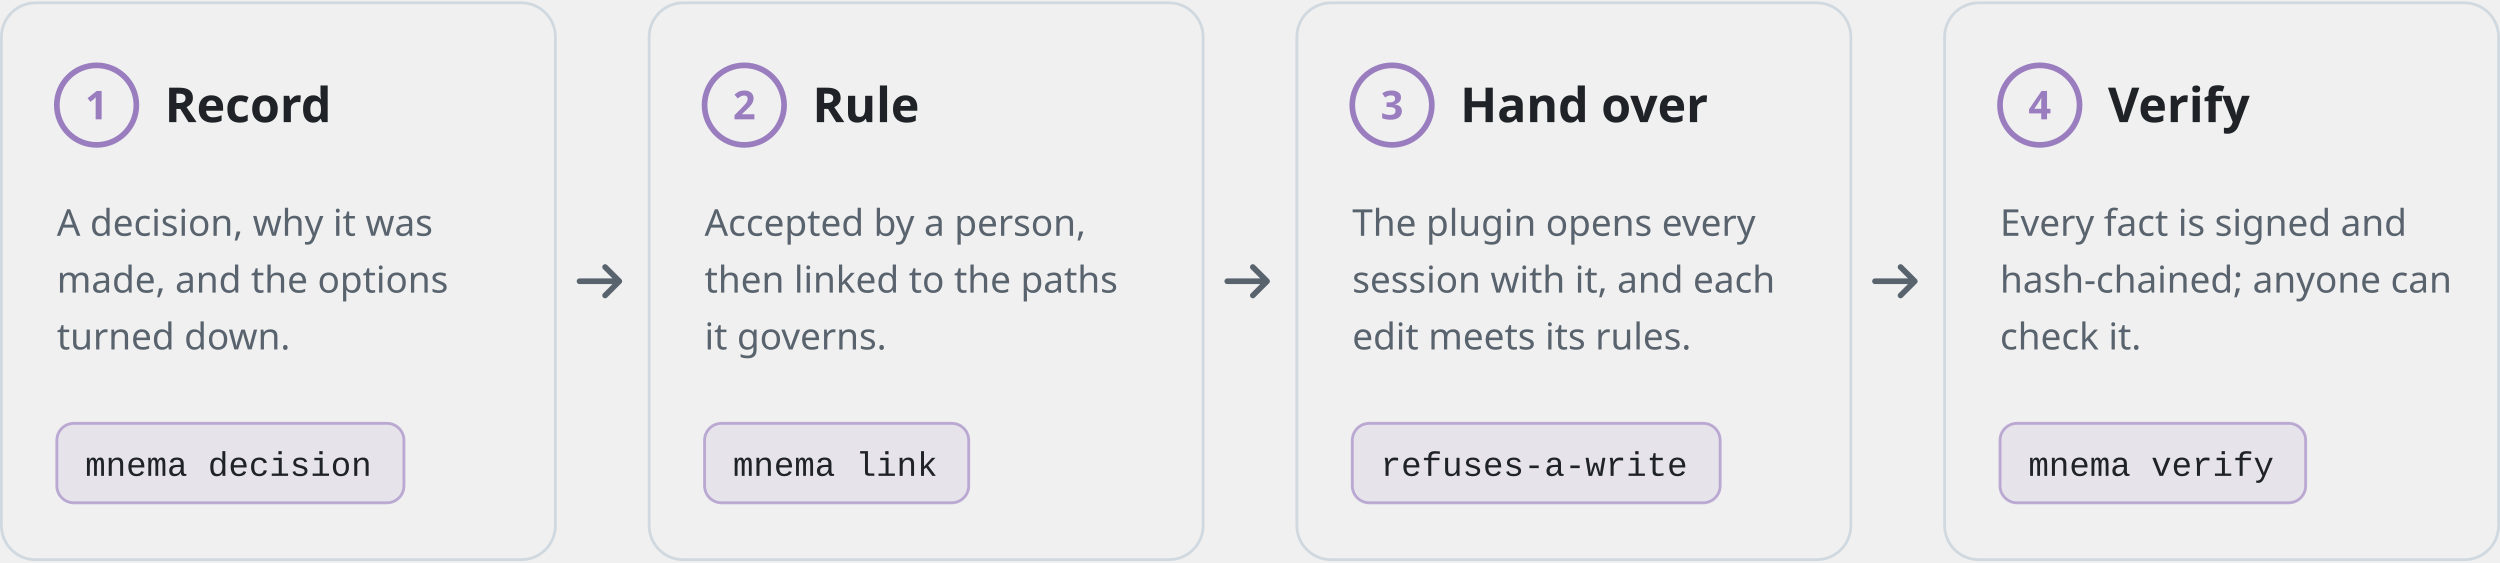
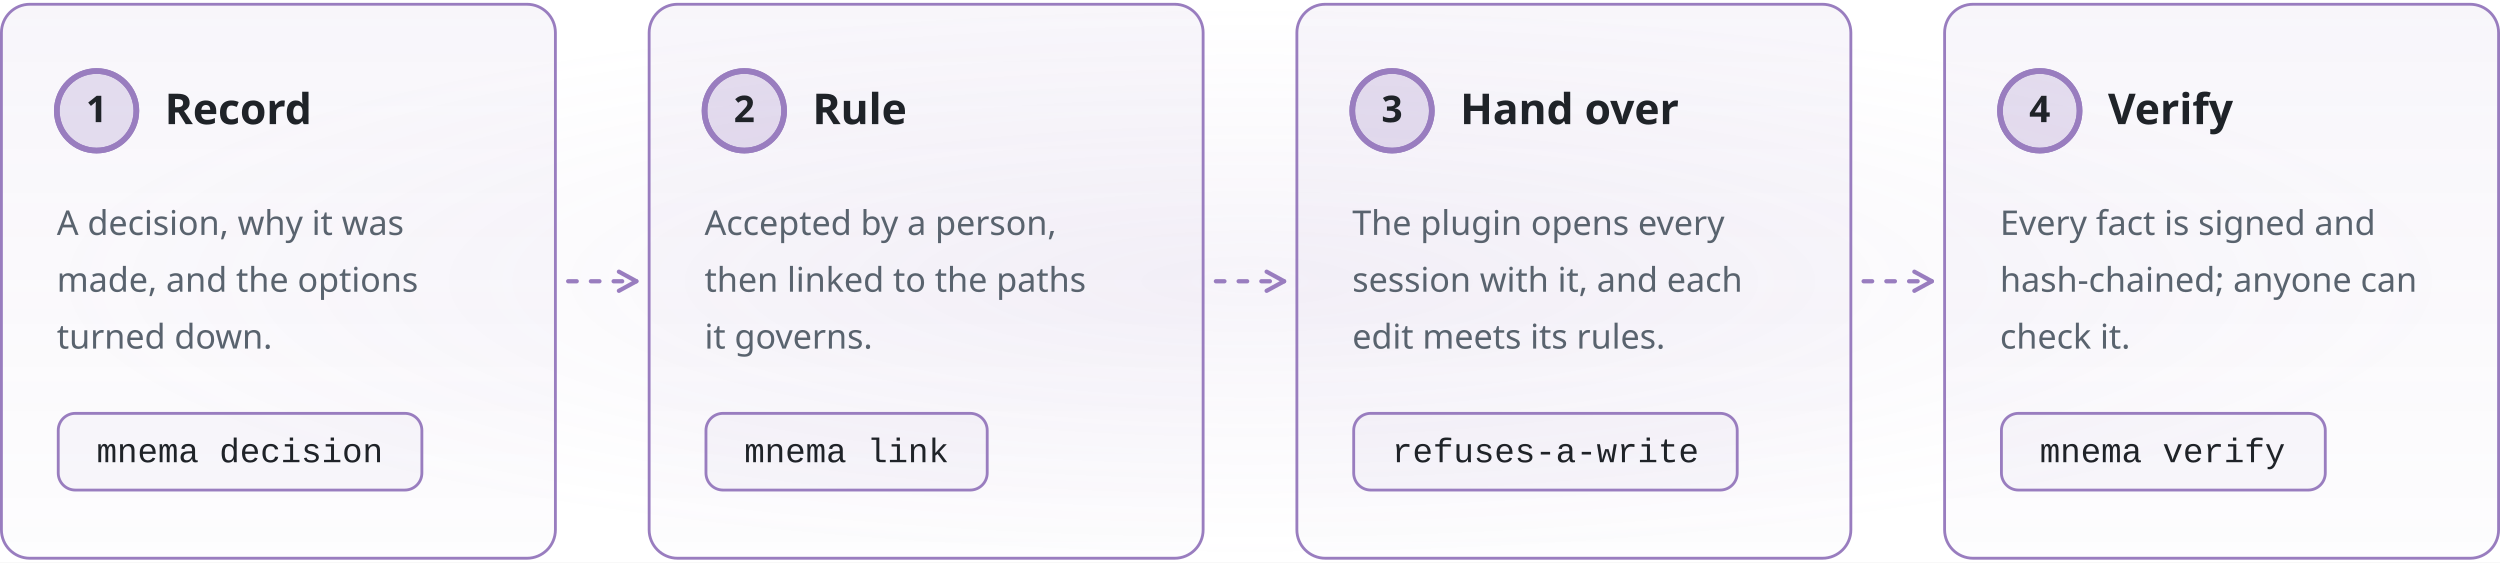
<svg xmlns="http://www.w3.org/2000/svg" width="880" height="198" viewBox="0 0 880 198" role="img" aria-label="How mnema works: record, rule, hand over, verify">
-   <rect x="0.5" y="1" width="195" height="196" rx="12" fill="none" stroke="#d1d9e0" />
-   <circle cx="34" cy="37" r="14" fill="none" stroke="#997dbf" stroke-width="2" />
-   <text x="34" y="42" font-family="-apple-system,BlinkMacSystemFont,'Segoe UI','Noto Sans',Helvetica,Arial,sans-serif" font-size="14" font-weight="700" fill="#997dbf" text-anchor="middle">1</text>
-   <text x="58" y="43" font-family="-apple-system,BlinkMacSystemFont,'Segoe UI','Noto Sans',Helvetica,Arial,sans-serif" font-size="17" font-weight="600" fill="#1f2328">Record</text>
-   <text x="20" y="83" font-family="-apple-system,BlinkMacSystemFont,'Segoe UI','Noto Sans',Helvetica,Arial,sans-serif" font-size="13" fill="#59636e">A decision, why it was</text>
-   <text x="20" y="103" font-family="-apple-system,BlinkMacSystemFont,'Segoe UI','Noto Sans',Helvetica,Arial,sans-serif" font-size="13" fill="#59636e">made, and the options</text>
-   <text x="20" y="123" font-family="-apple-system,BlinkMacSystemFont,'Segoe UI','Noto Sans',Helvetica,Arial,sans-serif" font-size="13" fill="#59636e">turned down.</text>
-   <rect x="20" y="149" width="122.2" height="28" rx="6" fill="#997dbf" fill-opacity="0.12" stroke="#997dbf" stroke-opacity="0.6" />
-   <text x="30" y="167.5" font-family="ui-monospace,SFMono-Regular,'SF Mono',Menlo,Consolas,'Liberation Mono',monospace" font-size="12" fill="#1f2328">mnema decision</text>
-   <path d="M204 99H218M213 94L218 99L213 104" fill="none" stroke="#59636e" stroke-width="2" stroke-linecap="round" stroke-linejoin="round" />
-   <rect x="228.5" y="1" width="195" height="196" rx="12" fill="none" stroke="#d1d9e0" />
-   <circle cx="262" cy="37" r="14" fill="none" stroke="#997dbf" stroke-width="2" />
-   <text x="262" y="42" font-family="-apple-system,BlinkMacSystemFont,'Segoe UI','Noto Sans',Helvetica,Arial,sans-serif" font-size="14" font-weight="700" fill="#997dbf" text-anchor="middle">2</text>
-   <text x="286" y="43" font-family="-apple-system,BlinkMacSystemFont,'Segoe UI','Noto Sans',Helvetica,Arial,sans-serif" font-size="17" font-weight="600" fill="#1f2328">Rule</text>
-   <text x="248" y="83" font-family="-apple-system,BlinkMacSystemFont,'Segoe UI','Noto Sans',Helvetica,Arial,sans-serif" font-size="13" fill="#59636e">Accepted by a person,</text>
-   <text x="248" y="103" font-family="-apple-system,BlinkMacSystemFont,'Segoe UI','Noto Sans',Helvetica,Arial,sans-serif" font-size="13" fill="#59636e">then linked to the paths</text>
-   <text x="248" y="123" font-family="-apple-system,BlinkMacSystemFont,'Segoe UI','Noto Sans',Helvetica,Arial,sans-serif" font-size="13" fill="#59636e">it governs.</text>
-   <rect x="248" y="149" width="93" height="28" rx="6" fill="#997dbf" fill-opacity="0.12" stroke="#997dbf" stroke-opacity="0.6" />
-   <text x="258" y="167.5" font-family="ui-monospace,SFMono-Regular,'SF Mono',Menlo,Consolas,'Liberation Mono',monospace" font-size="12" fill="#1f2328">mnema link</text>
-   <path d="M432 99H446M441 94L446 99L441 104" fill="none" stroke="#59636e" stroke-width="2" stroke-linecap="round" stroke-linejoin="round" />
-   <rect x="456.5" y="1" width="195" height="196" rx="12" fill="none" stroke="#d1d9e0" />
-   <circle cx="490" cy="37" r="14" fill="none" stroke="#997dbf" stroke-width="2" />
-   <text x="490" y="42" font-family="-apple-system,BlinkMacSystemFont,'Segoe UI','Noto Sans',Helvetica,Arial,sans-serif" font-size="14" font-weight="700" fill="#997dbf" text-anchor="middle">3</text>
-   <text x="514" y="43" font-family="-apple-system,BlinkMacSystemFont,'Segoe UI','Noto Sans',Helvetica,Arial,sans-serif" font-size="17" font-weight="600" fill="#1f2328">Hand over</text>
-   <text x="476" y="83" font-family="-apple-system,BlinkMacSystemFont,'Segoe UI','Noto Sans',Helvetica,Arial,sans-serif" font-size="13" fill="#59636e">The plugin opens every</text>
-   <text x="476" y="103" font-family="-apple-system,BlinkMacSystemFont,'Segoe UI','Noto Sans',Helvetica,Arial,sans-serif" font-size="13" fill="#59636e">session with it, and each</text>
-   <text x="476" y="123" font-family="-apple-system,BlinkMacSystemFont,'Segoe UI','Noto Sans',Helvetica,Arial,sans-serif" font-size="13" fill="#59636e">edit meets its rules.</text>
-   <rect x="476" y="149" width="129.5" height="28" rx="6" fill="#997dbf" fill-opacity="0.12" stroke="#997dbf" stroke-opacity="0.6" />
-   <text x="486" y="167.5" font-family="ui-monospace,SFMono-Regular,'SF Mono',Menlo,Consolas,'Liberation Mono',monospace" font-size="12" fill="#1f2328">refuses-a-write</text>
-   <path d="M660 99H674M669 94L674 99L669 104" fill="none" stroke="#59636e" stroke-width="2" stroke-linecap="round" stroke-linejoin="round" />
-   <rect x="684.5" y="1" width="195" height="196" rx="12" fill="none" stroke="#d1d9e0" />
-   <circle cx="718" cy="37" r="14" fill="none" stroke="#997dbf" stroke-width="2" />
-   <text x="718" y="42" font-family="-apple-system,BlinkMacSystemFont,'Segoe UI','Noto Sans',Helvetica,Arial,sans-serif" font-size="14" font-weight="700" fill="#997dbf" text-anchor="middle">4</text>
-   <text x="742" y="43" font-family="-apple-system,BlinkMacSystemFont,'Segoe UI','Noto Sans',Helvetica,Arial,sans-serif" font-size="17" font-weight="600" fill="#1f2328">Verify</text>
-   <text x="704" y="83" font-family="-apple-system,BlinkMacSystemFont,'Segoe UI','Noto Sans',Helvetica,Arial,sans-serif" font-size="13" fill="#59636e">Every fact is signed and</text>
-   <text x="704" y="103" font-family="-apple-system,BlinkMacSystemFont,'Segoe UI','Noto Sans',Helvetica,Arial,sans-serif" font-size="13" fill="#59636e">hash-chained; anyone can</text>
-   <text x="704" y="123" font-family="-apple-system,BlinkMacSystemFont,'Segoe UI','Noto Sans',Helvetica,Arial,sans-serif" font-size="13" fill="#59636e">check it.</text>
-   <rect x="704" y="149" width="107.6" height="28" rx="6" fill="#997dbf" fill-opacity="0.12" stroke="#997dbf" stroke-opacity="0.6" />
-   <text x="714" y="167.5" font-family="ui-monospace,SFMono-Regular,'SF Mono',Menlo,Consolas,'Liberation Mono',monospace" font-size="12" fill="#1f2328">mnema verify</text>
+   <style>
+ .a{animation-duration:9s;animation-iteration-count:infinite;animation-timing-function:ease-in-out}
+ @keyframes k0{0%{opacity:0}3.89%{opacity:0}5.56%{opacity:1}11.11%{opacity:0}100%{opacity:0}}
+ @keyframes k1{0%{opacity:0}4.44%{opacity:0}6.11%{opacity:1}12.78%{opacity:0}100%{opacity:0}}
+ @keyframes k2{0%{opacity:0}4.44%{opacity:0}7.78%{opacity:1}88.89%{opacity:1}92.22%{opacity:0}100%{opacity:0}}
+ @keyframes k3{0%{transform:translate(200px,99px)}16.67%{transform:translate(200px,99px)}24.44%{transform:translate(224px,99px)}25.56%{transform:translate(224px,99px)}26.67%{transform:translate(200px,99px)}100%{transform:translate(200px,99px)}}
+ @keyframes k4{0%{opacity:0}16.67%{opacity:0}18%{opacity:1}23.11%{opacity:1}25%{opacity:0}100%{opacity:0}}
+ @keyframes k5{0%{opacity:0}12.22%{opacity:0}15.56%{opacity:1}88.89%{opacity:1}92.22%{opacity:0}100%{opacity:0}}
+ @keyframes k6{0%{opacity:0}16.67%{opacity:0}20%{opacity:1}88.89%{opacity:1}92.22%{opacity:0}100%{opacity:0}}
+ @keyframes k7{0%{stroke-dashoffset:24}12.22%{stroke-dashoffset:24}17.78%{stroke-dashoffset:0}22.78%{stroke-dashoffset:0}23.89%{stroke-dashoffset:24}100%{stroke-dashoffset:24}}
+ @keyframes k8{0%{opacity:0}12.22%{opacity:0}14.44%{opacity:1}20%{opacity:1}22.22%{opacity:0}100%{opacity:0}}
+ @keyframes k9{0%{opacity:0}23.89%{opacity:0}25.56%{opacity:1}31.11%{opacity:0}100%{opacity:0}}
+ @keyframes k10{0%{opacity:0}24.44%{opacity:0}26.11%{opacity:1}32.78%{opacity:0}100%{opacity:0}}
+ @keyframes k11{0%{opacity:0}24.44%{opacity:0}27.78%{opacity:1}88.89%{opacity:1}92.22%{opacity:0}100%{opacity:0}}
+ @keyframes k12{0%{transform:translate(428px,99px)}34.44%{transform:translate(428px,99px)}42.22%{transform:translate(452px,99px)}43.33%{transform:translate(452px,99px)}44.44%{transform:translate(428px,99px)}100%{transform:translate(428px,99px)}}
+ @keyframes k13{0%{opacity:0}34.44%{opacity:0}35.78%{opacity:1}40.89%{opacity:1}42.78%{opacity:0}100%{opacity:0}}
+ @keyframes k14{0%{opacity:0}30%{opacity:0}33.33%{opacity:1}88.89%{opacity:1}92.22%{opacity:0}100%{opacity:0}}
+ @keyframes k15{0%{opacity:0}34.44%{opacity:0}37.78%{opacity:1}88.89%{opacity:1}92.22%{opacity:0}100%{opacity:0}}
+ @keyframes k16{0%{stroke-dashoffset:24}30%{stroke-dashoffset:24}35.56%{stroke-dashoffset:0}40.56%{stroke-dashoffset:0}41.67%{stroke-dashoffset:24}100%{stroke-dashoffset:24}}
+ @keyframes k17{0%{opacity:0}30%{opacity:0}32.22%{opacity:1}37.78%{opacity:1}40%{opacity:0}100%{opacity:0}}
+ @keyframes k18{0%{opacity:0}41.67%{opacity:0}43.33%{opacity:1}48.89%{opacity:0}100%{opacity:0}}
+ @keyframes k19{0%{opacity:0}42.22%{opacity:0}43.89%{opacity:1}50.56%{opacity:0}100%{opacity:0}}
+ @keyframes k20{0%{opacity:0}42.22%{opacity:0}45.56%{opacity:1}88.89%{opacity:1}92.22%{opacity:0}100%{opacity:0}}
+ @keyframes k21{0%{transform:translate(656px,99px)}52.22%{transform:translate(656px,99px)}60%{transform:translate(680px,99px)}61.11%{transform:translate(680px,99px)}62.22%{transform:translate(656px,99px)}100%{transform:translate(656px,99px)}}
+ @keyframes k22{0%{opacity:0}52.22%{opacity:0}53.56%{opacity:1}58.67%{opacity:1}60.56%{opacity:0}100%{opacity:0}}
+ @keyframes k23{0%{opacity:0}47.78%{opacity:0}51.11%{opacity:1}88.89%{opacity:1}92.22%{opacity:0}100%{opacity:0}}
+ @keyframes k24{0%{opacity:0}52.22%{opacity:0}55.56%{opacity:1}88.89%{opacity:1}92.22%{opacity:0}100%{opacity:0}}
+ @keyframes k25{0%{stroke-dashoffset:24}47.78%{stroke-dashoffset:24}53.33%{stroke-dashoffset:0}58.33%{stroke-dashoffset:0}59.44%{stroke-dashoffset:24}100%{stroke-dashoffset:24}}
+ @keyframes k26{0%{opacity:0}47.78%{opacity:0}50%{opacity:1}55.56%{opacity:1}57.78%{opacity:0}100%{opacity:0}}
+ @keyframes k27{0%{opacity:0}59.44%{opacity:0}61.11%{opacity:1}66.67%{opacity:0}100%{opacity:0}}
+ @keyframes k28{0%{opacity:0}60%{opacity:0}61.67%{opacity:1}68.33%{opacity:0}100%{opacity:0}}
+ @keyframes k29{0%{opacity:0}60%{opacity:0}63.33%{opacity:1}88.89%{opacity:1}92.22%{opacity:0}100%{opacity:0}}
+ @media (prefers-reduced-motion: reduce){.a{animation:none!important}}
+ </style>
+   <defs>
+     <radialGradient id="glow" cx="0.5" cy="0.5" r="0.5">
+       <stop offset="0" stop-color="#997dbf" stop-opacity="0.08" />
+       <stop offset="0.6" stop-color="#997dbf" stop-opacity="0.03" />
+       <stop offset="1" stop-color="#997dbf" stop-opacity="0" />
+     </radialGradient>
+     <linearGradient id="tint" x1="0" y1="0" x2="0" y2="1">
+       <stop offset="0" stop-color="#997dbf" stop-opacity="0.07" />
+       <stop offset="1" stop-color="#997dbf" stop-opacity="0.02" />
+     </linearGradient>
+   </defs>
+   <rect width="880" height="198" fill="#ffffff" />
+   <ellipse cx="440" cy="99" rx="420" ry="98" fill="url(#glow)" />
+   <rect x="0.5" y="1.5" width="195" height="195" rx="10" fill="url(#tint)" stroke="#997dbf" />
+   <rect class="a" style="animation-name:k0" opacity="0" x="1.5" y="2.5" width="193" height="193" rx="9" fill="none" stroke="#997dbf" stroke-width="3" />
+   <rect class="a" style="animation-name:k1" opacity="0" x="16" y="21" width="36" height="36" rx="18" fill="none" stroke="#997dbf" stroke-width="2" />
+   <rect x="20" y="25" width="28" height="28" rx="14" fill="none" stroke="#997dbf" stroke-width="2" />
+   <rect class="a" style="animation-name:k2" x="20" y="25" width="28" height="28" rx="14" fill="#997dbf" fill-opacity="0.22" stroke="#997dbf" stroke-width="2" />
+   <text x="34" y="43" font-family="-apple-system,BlinkMacSystemFont,'Segoe UI','Noto Sans',Helvetica,Arial,sans-serif" font-size="13" font-weight="600" fill="#1f2328" text-anchor="middle">1</text>
+   <text x="58" y="43.7" font-family="-apple-system,BlinkMacSystemFont,'Segoe UI','Noto Sans',Helvetica,Arial,sans-serif" font-size="15" font-weight="600" fill="#1f2328">Record</text>
+   <text x="20" y="82.7" font-family="-apple-system,BlinkMacSystemFont,'Segoe UI','Noto Sans',Helvetica,Arial,sans-serif" font-size="12" fill="#59636e">A decision, why it was</text>
+   <text x="20" y="102.7" font-family="-apple-system,BlinkMacSystemFont,'Segoe UI','Noto Sans',Helvetica,Arial,sans-serif" font-size="12" fill="#59636e">made, and the options</text>
+   <text x="20" y="122.7" font-family="-apple-system,BlinkMacSystemFont,'Segoe UI','Noto Sans',Helvetica,Arial,sans-serif" font-size="12" fill="#59636e">turned down.</text>
+   <rect x="20.5" y="145.5" width="128" height="27" rx="6" fill="#997dbf" fill-opacity="0.05" stroke="#997dbf" />
+   <text x="34" y="162.7" font-family="ui-monospace,SFMono-Regular,'SF Mono',Menlo,Consolas,'Liberation Mono',monospace" font-size="12" fill="#1f2328">mnema decision</text>
+   <path class="a" style="animation-name:k5" d="M200 99L224 99" fill="none" stroke="#997dbf" stroke-dasharray="3 5" stroke-linecap="round" stroke-width="1.5" />
+   <path class="a" style="animation-name:k6" d="M217.86 95.64L224 99L217.86 102.36" fill="none" stroke="#997dbf" stroke-width="1.5" stroke-linecap="round" stroke-linejoin="round" />
+   <path class="a" style="animation-name:k7,k8" opacity="0" d="M200 99L224 99" fill="none" stroke="#997dbf" stroke-width="2" stroke-linecap="round" stroke-dasharray="24 24" />
+   <g class="a" style="animation-name:k3,k4" opacity="0">
+     <circle r="8" fill="#997dbf" fill-opacity="0.22" />
+     <circle r="4" fill="#997dbf" />
+   </g>
+   <rect x="228.5" y="1.5" width="195" height="195" rx="10" fill="url(#tint)" stroke="#997dbf" />
+   <rect class="a" style="animation-name:k9" opacity="0" x="229.5" y="2.5" width="193" height="193" rx="9" fill="none" stroke="#997dbf" stroke-width="3" />
+   <rect class="a" style="animation-name:k10" opacity="0" x="244" y="21" width="36" height="36" rx="18" fill="none" stroke="#997dbf" stroke-width="2" />
+   <rect x="248" y="25" width="28" height="28" rx="14" fill="none" stroke="#997dbf" stroke-width="2" />
+   <rect class="a" style="animation-name:k11" x="248" y="25" width="28" height="28" rx="14" fill="#997dbf" fill-opacity="0.22" stroke="#997dbf" stroke-width="2" />
+   <text x="262" y="43" font-family="-apple-system,BlinkMacSystemFont,'Segoe UI','Noto Sans',Helvetica,Arial,sans-serif" font-size="13" font-weight="600" fill="#1f2328" text-anchor="middle">2</text>
+   <text x="286" y="43.7" font-family="-apple-system,BlinkMacSystemFont,'Segoe UI','Noto Sans',Helvetica,Arial,sans-serif" font-size="15" font-weight="600" fill="#1f2328">Rule</text>
+   <text x="248" y="82.7" font-family="-apple-system,BlinkMacSystemFont,'Segoe UI','Noto Sans',Helvetica,Arial,sans-serif" font-size="12" fill="#59636e">Accepted by a person,</text>
+   <text x="248" y="102.7" font-family="-apple-system,BlinkMacSystemFont,'Segoe UI','Noto Sans',Helvetica,Arial,sans-serif" font-size="12" fill="#59636e">then linked to the paths</text>
+   <text x="248" y="122.7" font-family="-apple-system,BlinkMacSystemFont,'Segoe UI','Noto Sans',Helvetica,Arial,sans-serif" font-size="12" fill="#59636e">it governs.</text>
+   <rect x="248.5" y="145.5" width="99" height="27" rx="6" fill="#997dbf" fill-opacity="0.05" stroke="#997dbf" />
+   <text x="262" y="162.7" font-family="ui-monospace,SFMono-Regular,'SF Mono',Menlo,Consolas,'Liberation Mono',monospace" font-size="12" fill="#1f2328">mnema link</text>
+   <path class="a" style="animation-name:k14" d="M428 99L452 99" fill="none" stroke="#997dbf" stroke-dasharray="3 5" stroke-linecap="round" stroke-width="1.5" />
+   <path class="a" style="animation-name:k15" d="M445.86 95.64L452 99L445.86 102.36" fill="none" stroke="#997dbf" stroke-width="1.5" stroke-linecap="round" stroke-linejoin="round" />
+   <path class="a" style="animation-name:k16,k17" opacity="0" d="M428 99L452 99" fill="none" stroke="#997dbf" stroke-width="2" stroke-linecap="round" stroke-dasharray="24 24" />
+   <g class="a" style="animation-name:k12,k13" opacity="0">
+     <circle r="8" fill="#997dbf" fill-opacity="0.22" />
+     <circle r="4" fill="#997dbf" />
+   </g>
+   <rect x="456.5" y="1.5" width="195" height="195" rx="10" fill="url(#tint)" stroke="#997dbf" />
+   <rect class="a" style="animation-name:k18" opacity="0" x="457.5" y="2.5" width="193" height="193" rx="9" fill="none" stroke="#997dbf" stroke-width="3" />
+   <rect class="a" style="animation-name:k19" opacity="0" x="472" y="21" width="36" height="36" rx="18" fill="none" stroke="#997dbf" stroke-width="2" />
+   <rect x="476" y="25" width="28" height="28" rx="14" fill="none" stroke="#997dbf" stroke-width="2" />
+   <rect class="a" style="animation-name:k20" x="476" y="25" width="28" height="28" rx="14" fill="#997dbf" fill-opacity="0.22" stroke="#997dbf" stroke-width="2" />
+   <text x="490" y="43" font-family="-apple-system,BlinkMacSystemFont,'Segoe UI','Noto Sans',Helvetica,Arial,sans-serif" font-size="13" font-weight="600" fill="#1f2328" text-anchor="middle">3</text>
+   <text x="514" y="43.7" font-family="-apple-system,BlinkMacSystemFont,'Segoe UI','Noto Sans',Helvetica,Arial,sans-serif" font-size="15" font-weight="600" fill="#1f2328">Hand over</text>
+   <text x="476" y="82.7" font-family="-apple-system,BlinkMacSystemFont,'Segoe UI','Noto Sans',Helvetica,Arial,sans-serif" font-size="12" fill="#59636e">The plugin opens every</text>
+   <text x="476" y="102.7" font-family="-apple-system,BlinkMacSystemFont,'Segoe UI','Noto Sans',Helvetica,Arial,sans-serif" font-size="12" fill="#59636e">session with it, and each</text>
+   <text x="476" y="122.7" font-family="-apple-system,BlinkMacSystemFont,'Segoe UI','Noto Sans',Helvetica,Arial,sans-serif" font-size="12" fill="#59636e">edit meets its rules.</text>
+   <rect x="476.5" y="145.5" width="135" height="27" rx="6" fill="#997dbf" fill-opacity="0.05" stroke="#997dbf" />
+   <text x="490" y="162.7" font-family="ui-monospace,SFMono-Regular,'SF Mono',Menlo,Consolas,'Liberation Mono',monospace" font-size="12" fill="#1f2328">refuses-a-write</text>
+   <path class="a" style="animation-name:k23" d="M656 99L680 99" fill="none" stroke="#997dbf" stroke-dasharray="3 5" stroke-linecap="round" stroke-width="1.5" />
+   <path class="a" style="animation-name:k24" d="M673.86 95.64L680 99L673.86 102.36" fill="none" stroke="#997dbf" stroke-width="1.5" stroke-linecap="round" stroke-linejoin="round" />
+   <path class="a" style="animation-name:k25,k26" opacity="0" d="M656 99L680 99" fill="none" stroke="#997dbf" stroke-width="2" stroke-linecap="round" stroke-dasharray="24 24" />
+   <g class="a" style="animation-name:k21,k22" opacity="0">
+     <circle r="8" fill="#997dbf" fill-opacity="0.22" />
+     <circle r="4" fill="#997dbf" />
+   </g>
+   <rect x="684.5" y="1.5" width="195" height="195" rx="10" fill="url(#tint)" stroke="#997dbf" />
+   <rect class="a" style="animation-name:k27" opacity="0" x="685.5" y="2.5" width="193" height="193" rx="9" fill="none" stroke="#997dbf" stroke-width="3" />
+   <rect class="a" style="animation-name:k28" opacity="0" x="700" y="21" width="36" height="36" rx="18" fill="none" stroke="#997dbf" stroke-width="2" />
+   <rect x="704" y="25" width="28" height="28" rx="14" fill="none" stroke="#997dbf" stroke-width="2" />
+   <rect class="a" style="animation-name:k29" x="704" y="25" width="28" height="28" rx="14" fill="#997dbf" fill-opacity="0.22" stroke="#997dbf" stroke-width="2" />
+   <text x="718" y="43" font-family="-apple-system,BlinkMacSystemFont,'Segoe UI','Noto Sans',Helvetica,Arial,sans-serif" font-size="13" font-weight="600" fill="#1f2328" text-anchor="middle">4</text>
+   <text x="742" y="43.7" font-family="-apple-system,BlinkMacSystemFont,'Segoe UI','Noto Sans',Helvetica,Arial,sans-serif" font-size="15" font-weight="600" fill="#1f2328">Verify</text>
+   <text x="704" y="82.7" font-family="-apple-system,BlinkMacSystemFont,'Segoe UI','Noto Sans',Helvetica,Arial,sans-serif" font-size="12" fill="#59636e">Every fact is signed and</text>
+   <text x="704" y="102.7" font-family="-apple-system,BlinkMacSystemFont,'Segoe UI','Noto Sans',Helvetica,Arial,sans-serif" font-size="12" fill="#59636e">hash-chained; anyone can</text>
+   <text x="704" y="122.7" font-family="-apple-system,BlinkMacSystemFont,'Segoe UI','Noto Sans',Helvetica,Arial,sans-serif" font-size="12" fill="#59636e">check it.</text>
+   <rect x="704.5" y="145.5" width="114" height="27" rx="6" fill="#997dbf" fill-opacity="0.05" stroke="#997dbf" />
+   <text x="718" y="162.7" font-family="ui-monospace,SFMono-Regular,'SF Mono',Menlo,Consolas,'Liberation Mono',monospace" font-size="12" fill="#1f2328">mnema verify</text>
</svg>
